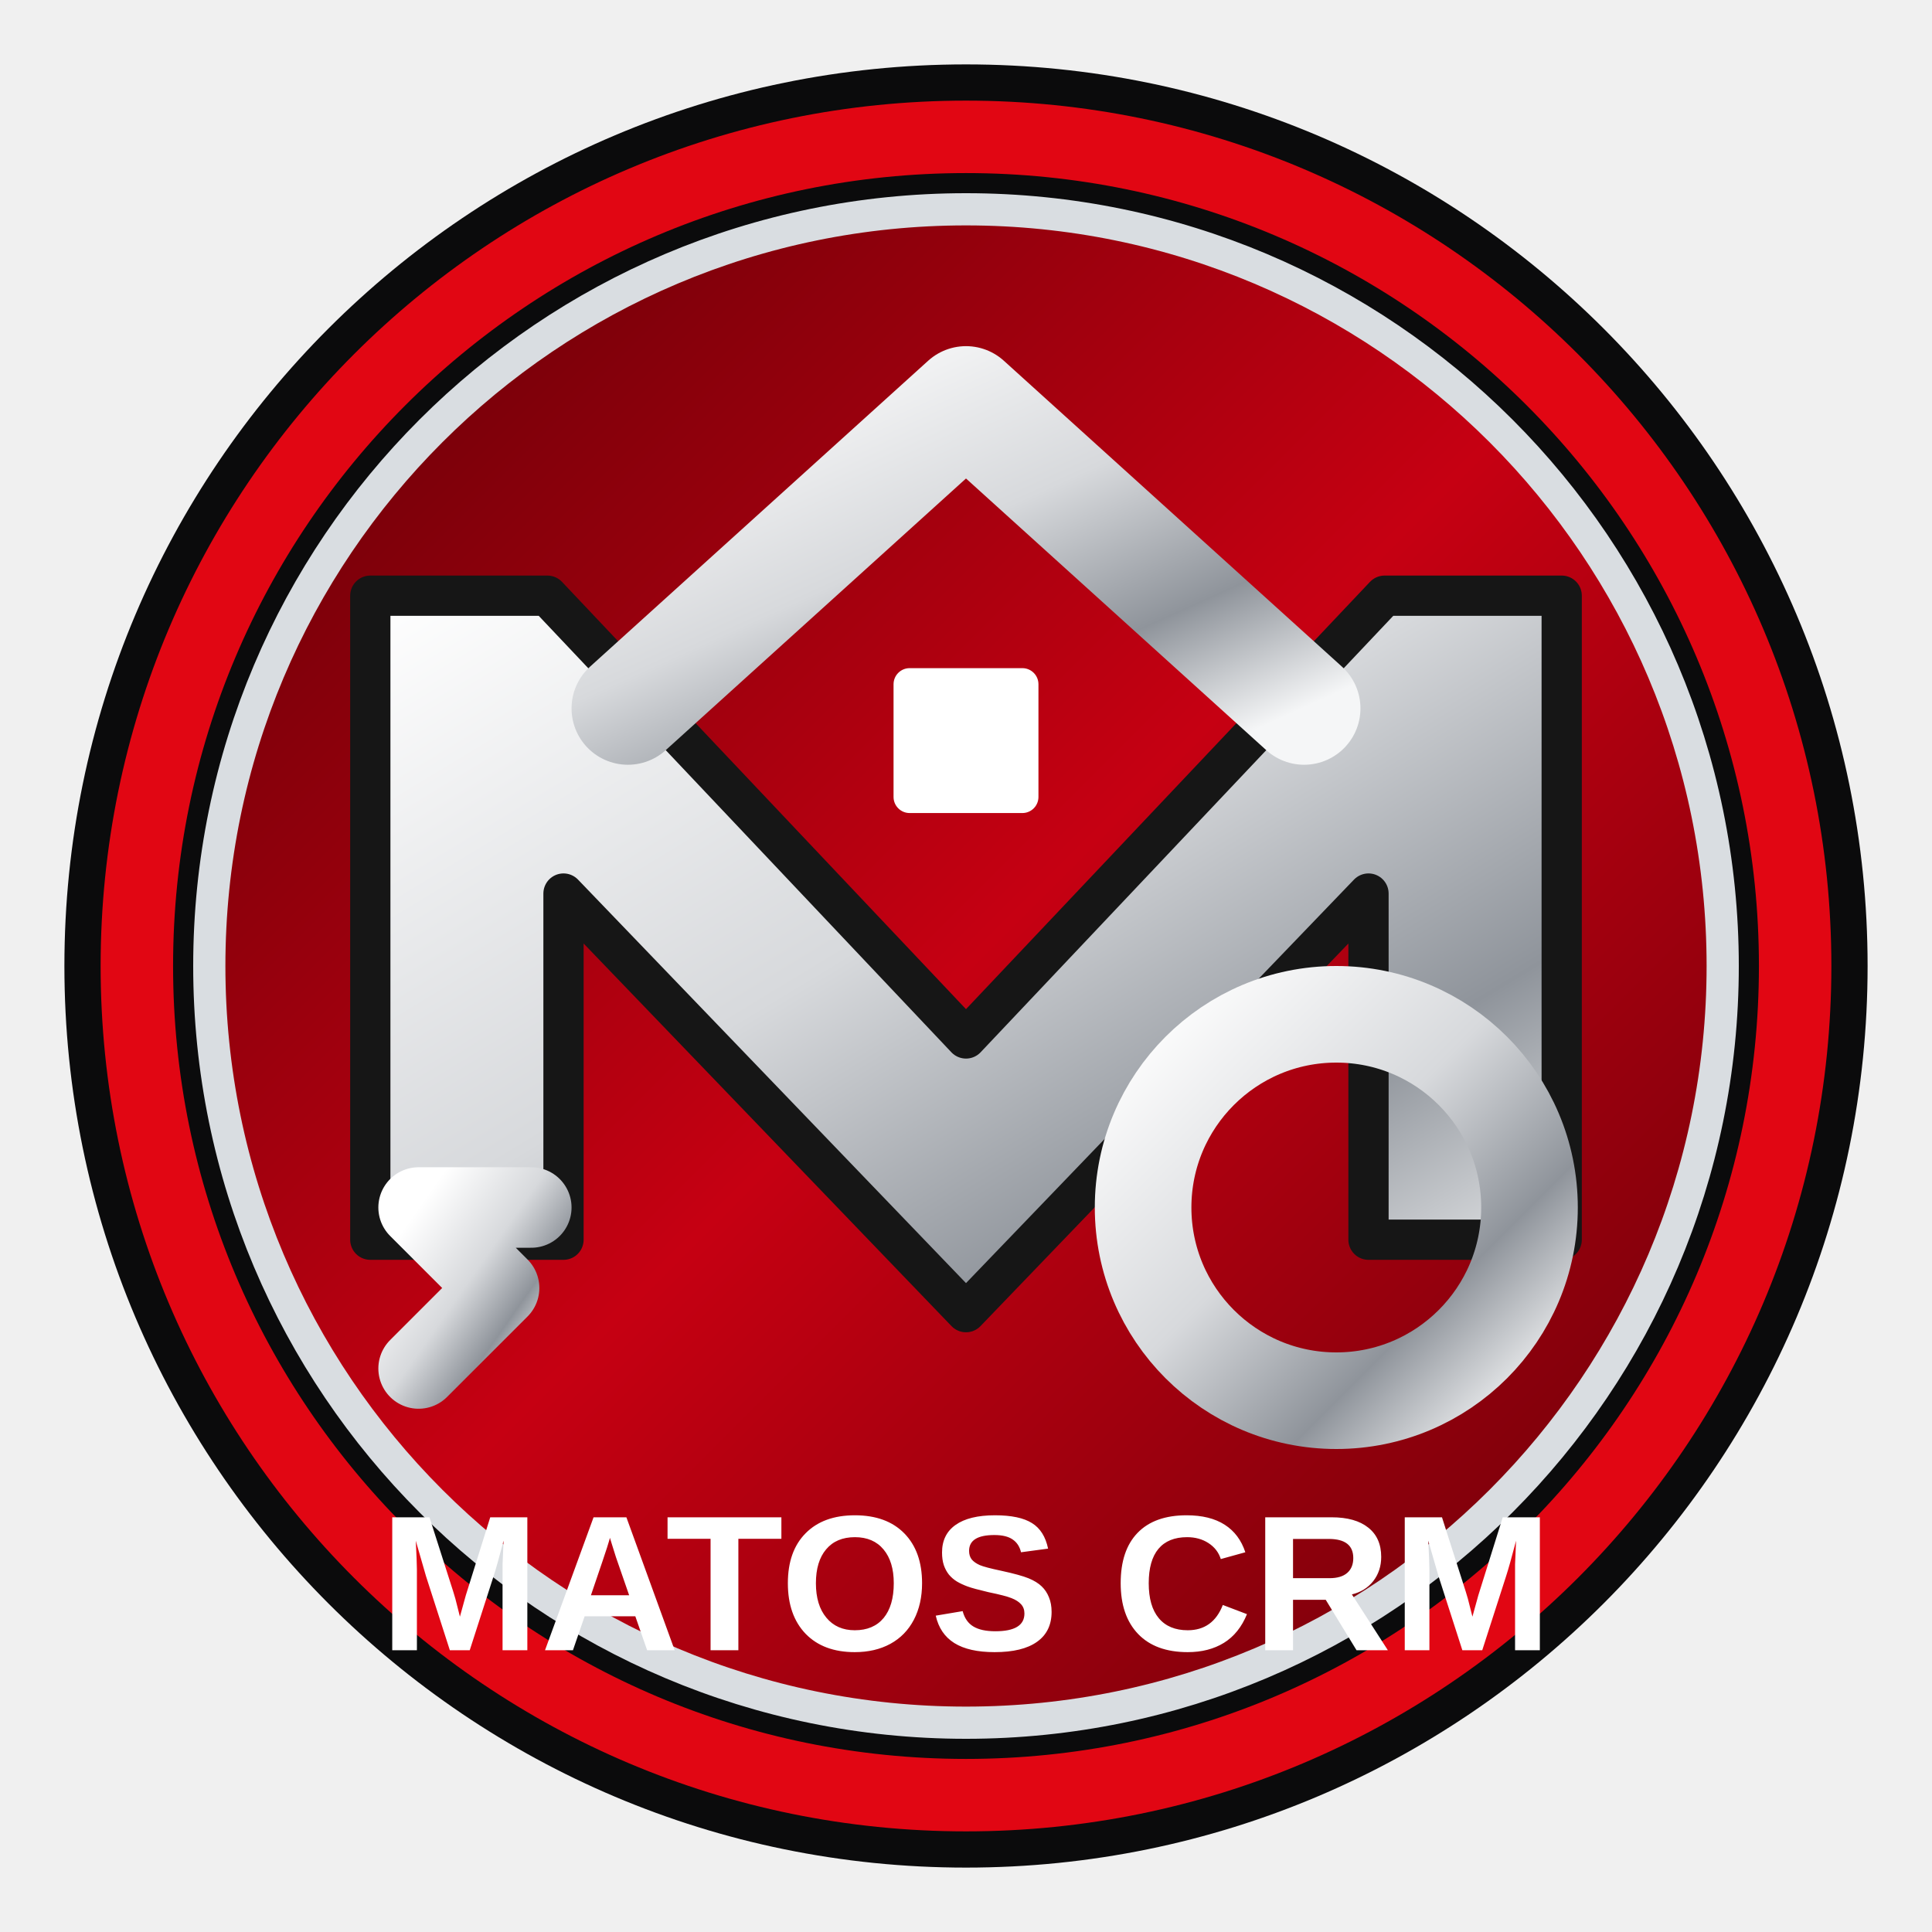
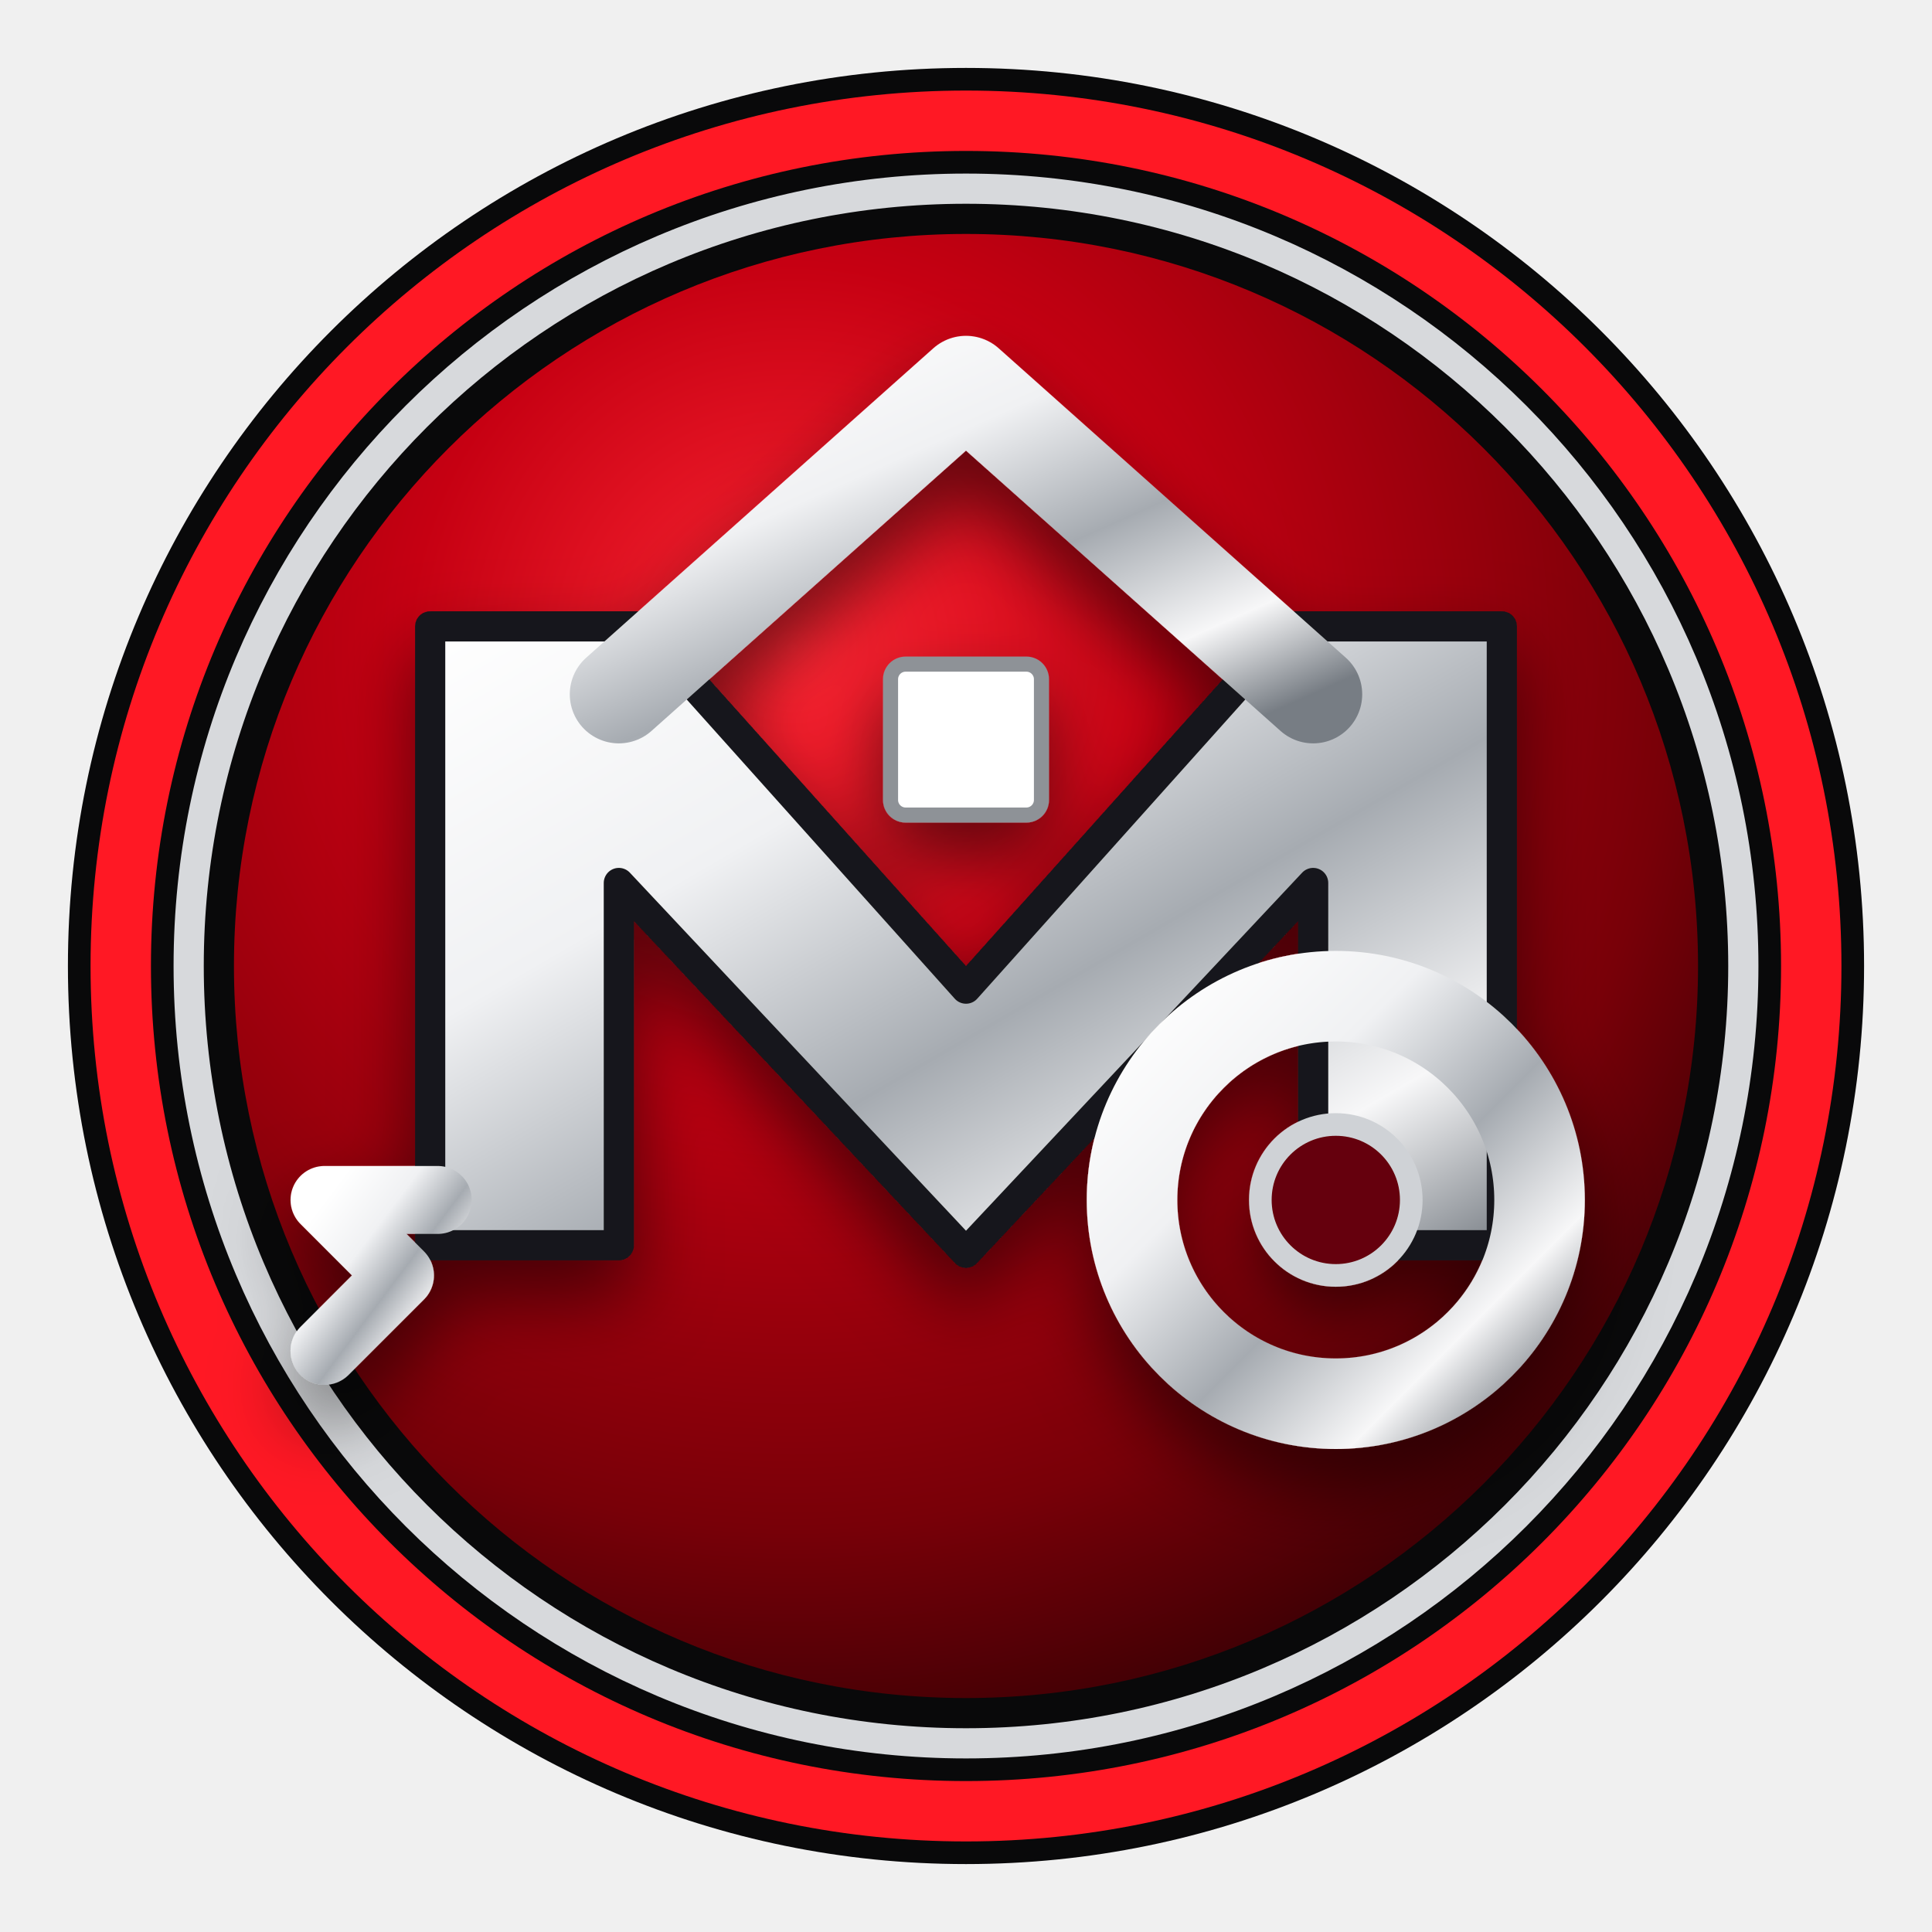
- <svg xmlns="http://www.w3.org/2000/svg" viewBox="0 0 240 240" role="img" aria-labelledby="title desc">
+ <svg xmlns="http://www.w3.org/2000/svg" viewBox="0 0 256 256" role="img" aria-labelledby="title desc">
  <defs>
-     <linearGradient id="bg" x1="0" y1="0" x2="1" y2="1">
-       <stop offset="0" stop-color="#5b0006" />
-       <stop offset=".5" stop-color="#c60012" />
-       <stop offset="1" stop-color="#650008" />
+     <radialGradient id="red" cx="38%" cy="28%" r="78%">
+       <stop offset="0" stop-color="#ff2633" />
+       <stop offset=".34" stop-color="#c60012" />
+       <stop offset=".78" stop-color="#780008" />
+       <stop offset="1" stop-color="#3a0004" />
+     </radialGradient>
+     <linearGradient id="silver" x1="0" y1="0" x2="1" y2="1">
+       <stop offset="0" stop-color="#ffffff" />
+       <stop offset=".32" stop-color="#f0f1f3" />
+       <stop offset=".58" stop-color="#a6abb1" />
+       <stop offset=".82" stop-color="#f7f7f8" />
+       <stop offset="1" stop-color="#777d84" />
    </linearGradient>
-     <linearGradient id="metal" x1="0" y1="0" x2="1" y2="1">
-       <stop offset="0" stop-color="#ffffff" />
-       <stop offset=".45" stop-color="#d7d9dc" />
-       <stop offset=".75" stop-color="#8f949b" />
-       <stop offset="1" stop-color="#f5f6f7" />
-     </linearGradient>
+     <filter id="shadow" x="-25%" y="-25%" width="150%" height="150%">
+       <feDropShadow dx="0" dy="5" stdDeviation="5" flood-color="#000" flood-opacity=".55" />
+     </filter>
  </defs>
-   <circle cx="120" cy="120" r="112" fill="#0b0b0c" />
-   <circle cx="120" cy="120" r="103" fill="none" stroke="#e10613" stroke-width="9" />
-   <circle cx="120" cy="120" r="94" fill="url(#bg)" stroke="#d9dde1" stroke-width="4" />
-   <path d="M46 154V74h22l52 55 52-55h22v80h-24v-43l-50 52-50-52v43z" fill="url(#metal)" stroke="#161616" stroke-width="5" stroke-linejoin="round" />
-   <path d="M78 88l42-38 42 38" fill="none" stroke="url(#metal)" stroke-width="14" stroke-linecap="round" stroke-linejoin="round" />
-   <rect x="111" y="83" width="18" height="18" rx="2" fill="#fff" />
-   <path d="M69 150h77" stroke="url(#metal)" stroke-width="14" stroke-linecap="round" />
-   <circle cx="166" cy="150" r="24" fill="none" stroke="url(#metal)" stroke-width="12" />
-   <path d="M66 150l-14 0 10 10-10 10" fill="none" stroke="url(#metal)" stroke-width="10" stroke-linecap="round" stroke-linejoin="round" />
-   <text x="120" y="205" text-anchor="middle" font-family="Arial, Helvetica, sans-serif" font-size="24" font-weight="800" fill="#fff">MATOS CRM</text>
+   <circle cx="128" cy="128" r="119" fill="#09090a" />
+   <circle cx="128" cy="128" r="112" fill="none" stroke="#ff1824" stroke-width="8" />
+   <circle cx="128" cy="128" r="103" fill="none" stroke="#d7d9dc" stroke-width="4" />
+   <circle cx="128" cy="128" r="97" fill="url(#red)" />
+   <g filter="url(#shadow)">
+     <path d="M57 165V83h28l43 48 43-48h28v82h-25v-48l-46 49-46-49v48z" fill="url(#silver)" stroke="#18191b" stroke-width="4" stroke-linejoin="round" />
+     <path d="M82 92l46-41 46 41" fill="none" stroke="url(#silver)" stroke-width="13" stroke-linecap="round" stroke-linejoin="round" />
+     <rect x="118" y="88" width="20" height="20" rx="2" fill="#fff" stroke="#8e9297" stroke-width="2" />
+     <path d="M57 159h91" stroke="url(#silver)" stroke-width="13" stroke-linecap="round" />
+     <path d="M58 159h-15l10 10-10 10" fill="none" stroke="url(#silver)" stroke-width="9" stroke-linecap="round" stroke-linejoin="round" />
+     <circle cx="177" cy="159" r="27" fill="none" stroke="url(#silver)" stroke-width="12" />
+     <circle cx="177" cy="159" r="10" fill="#650008" stroke="#cfd2d6" stroke-width="3" />
+   </g>
</svg>
